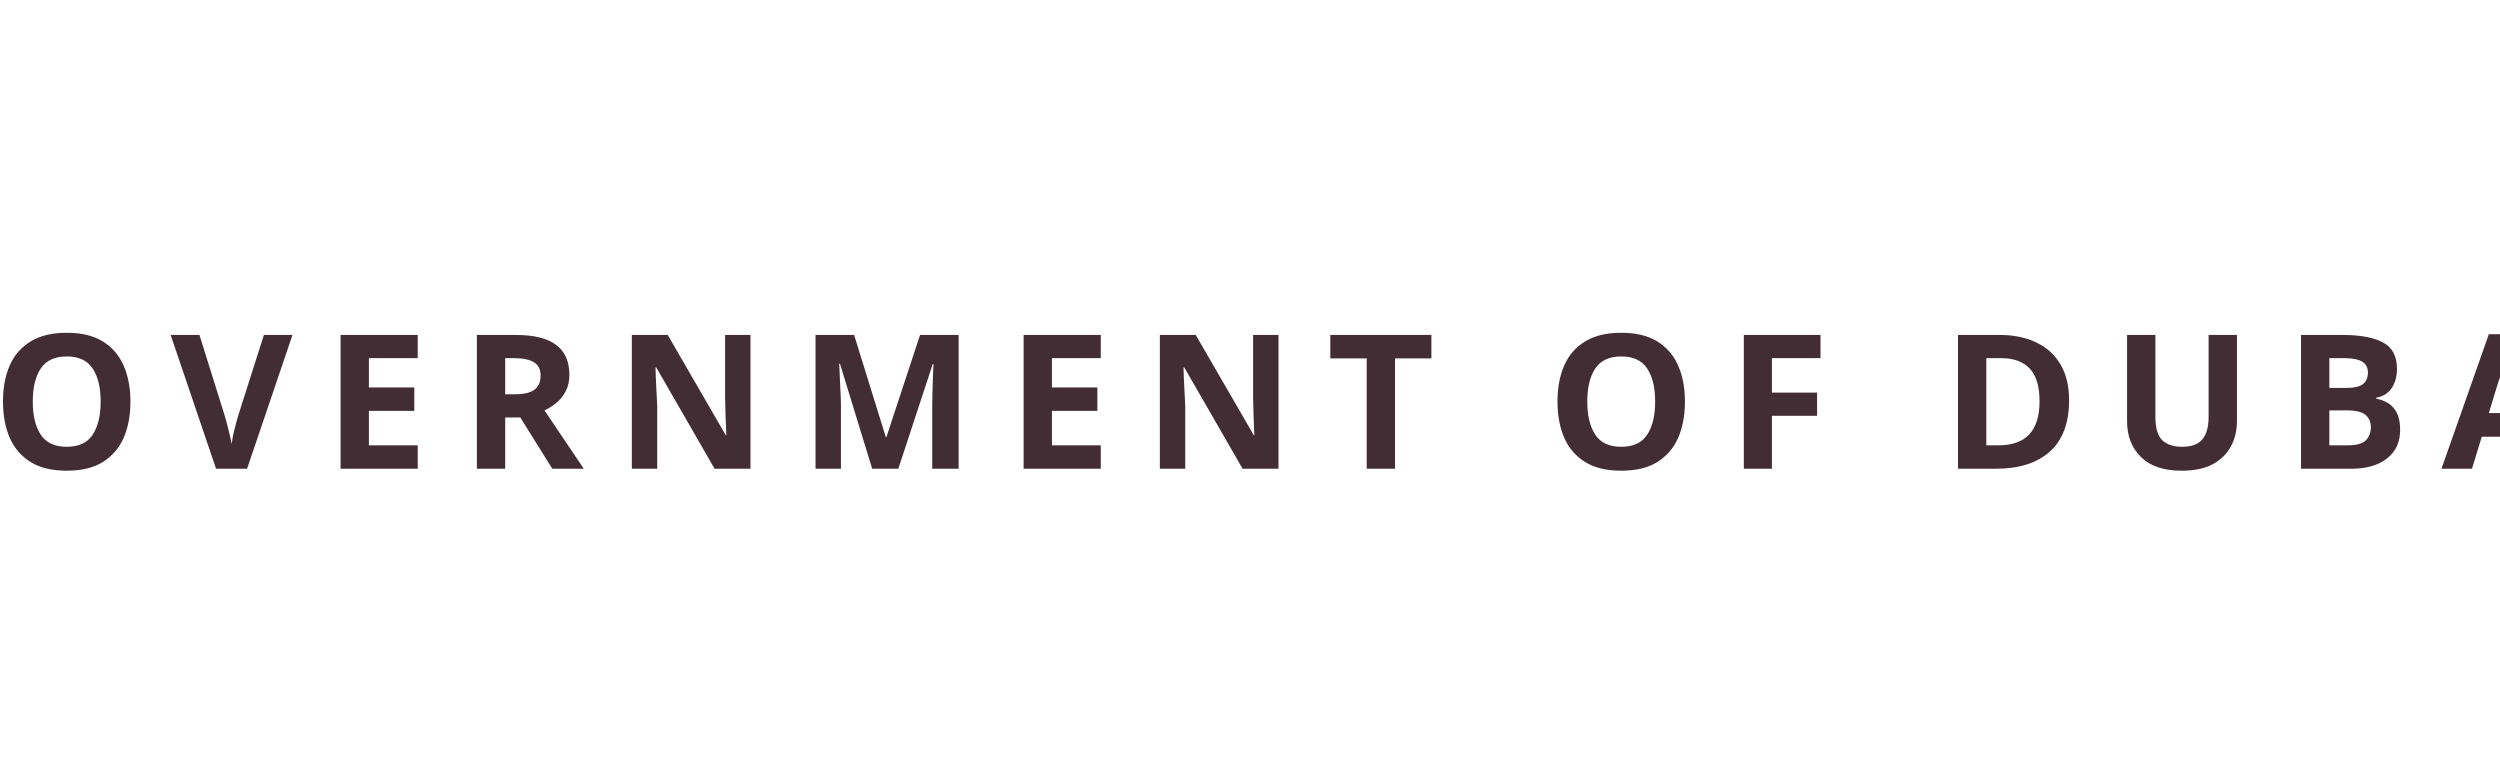
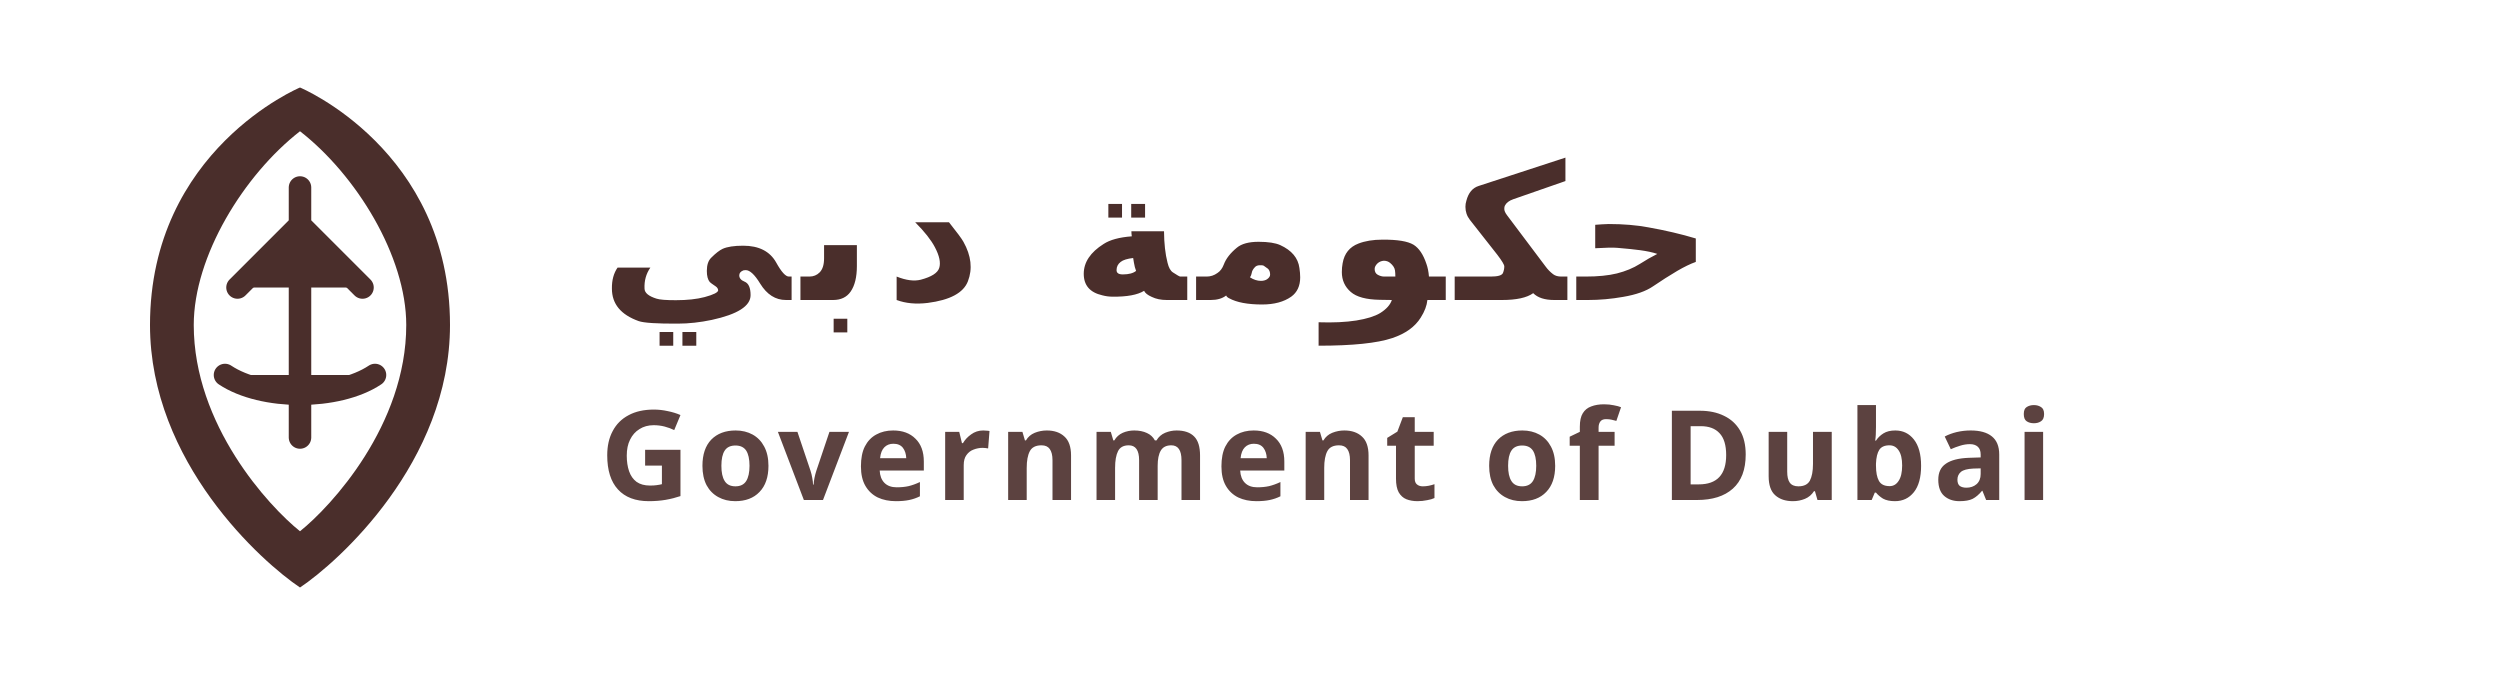
- <svg xmlns="http://www.w3.org/2000/svg" viewBox="0 0 160 50" fill="none">
-   <text x="50%" y="30" text-anchor="middle" fill="#220811" font-family="'Plus Jakarta Sans', sans-serif" font-size="12" font-weight="600" letter-spacing="2" opacity="0.85">GOVERNMENT OF DUBAI</text>
+ <svg xmlns="http://www.w3.org/2000/svg" viewBox="0 0 200 56" fill="none">
+   <g fill="#4A2E2B">
+     <path d="M24 7C24 7 12 12 12 26C12 37 21 45 24 47C27 45 36 37 36 26C36 12 24 7 24 7ZM24 10.5C28.5 14 32.5 20.5 32.5 26C32.5 34 26.5 40.5 24 42.5C21.5 40.5 15.5 34 15.5 26C15.5 20.5 19.5 14 24 10.5Z" fill-rule="evenodd" />
+     <path d="M24 15V35M19 23L24 18L29 23M18 30C21 32 27 32 30 30" stroke="#4A2E2B" stroke-width="1.8" stroke-linecap="round" />
+     <text x="48" y="24" font-family="'Plus Jakarta Sans', system-ui, sans-serif" font-size="15" font-weight="700" letter-spacing="1">حكومة دبي</text>
+     <text x="48" y="40" font-family="'Plus Jakarta Sans', system-ui, sans-serif" font-size="10" font-weight="600" letter-spacing="0.5" opacity="0.9">Government of Dubai</text>
+   </g>
</svg>
